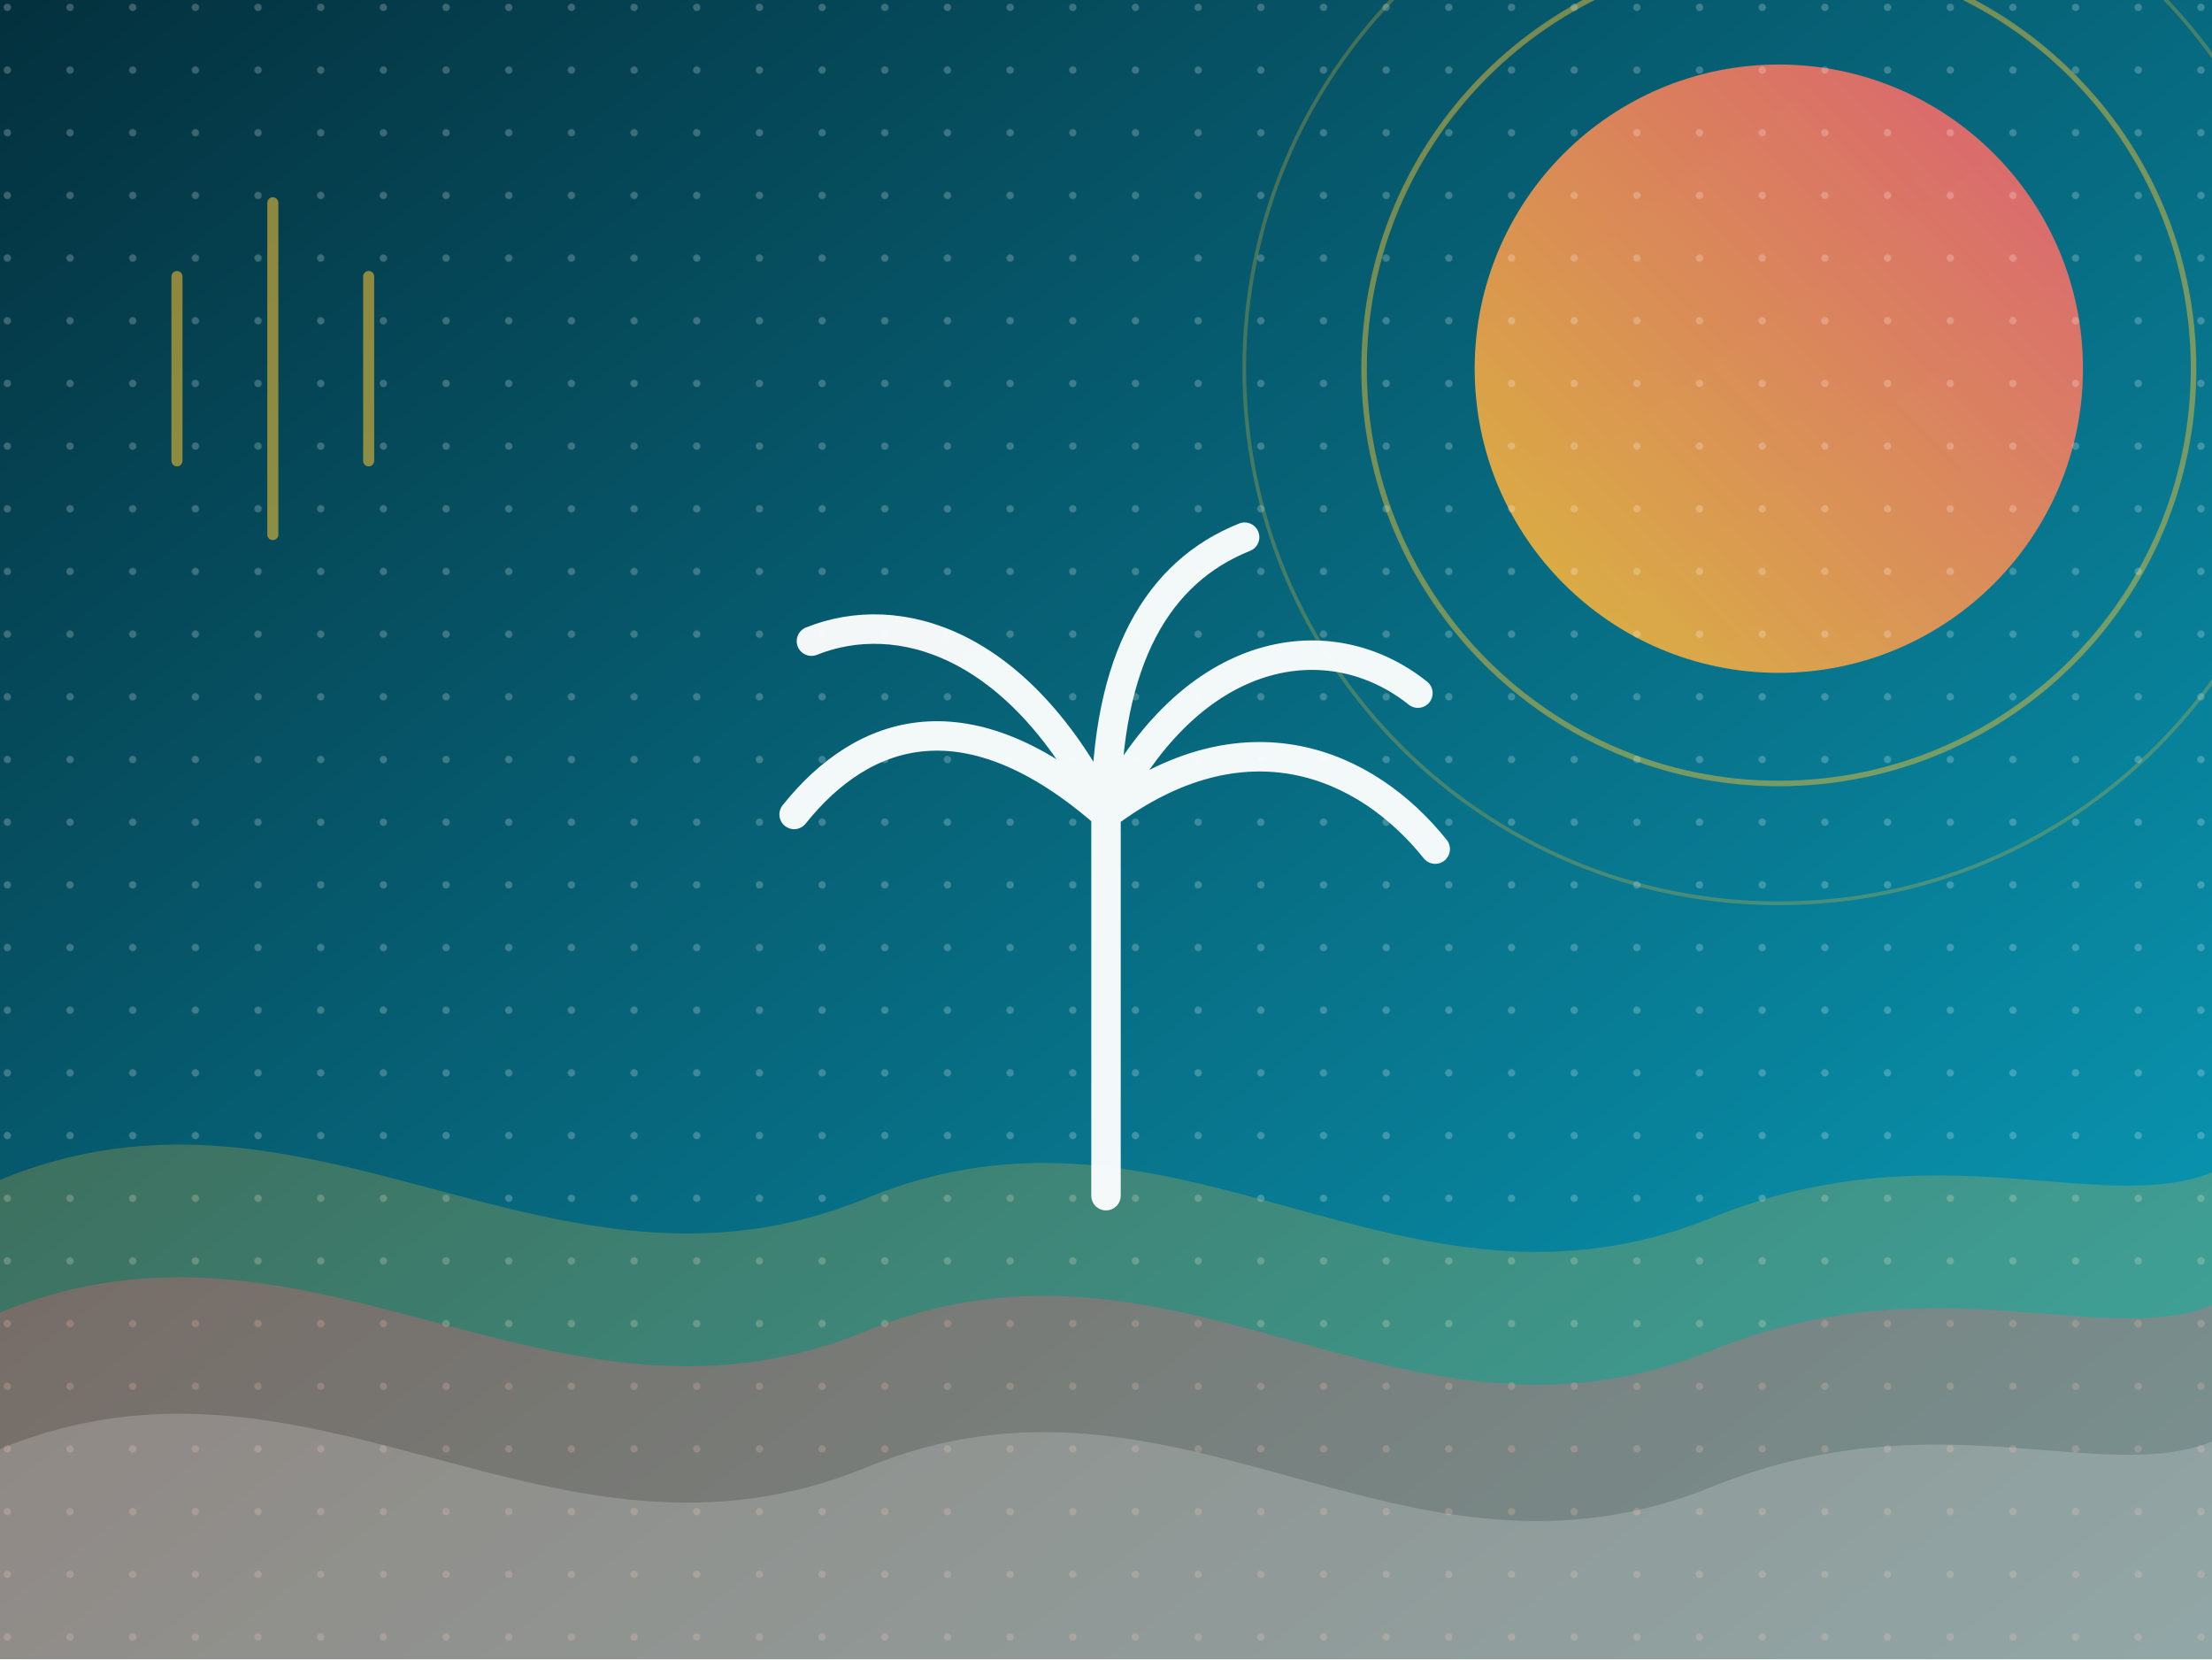
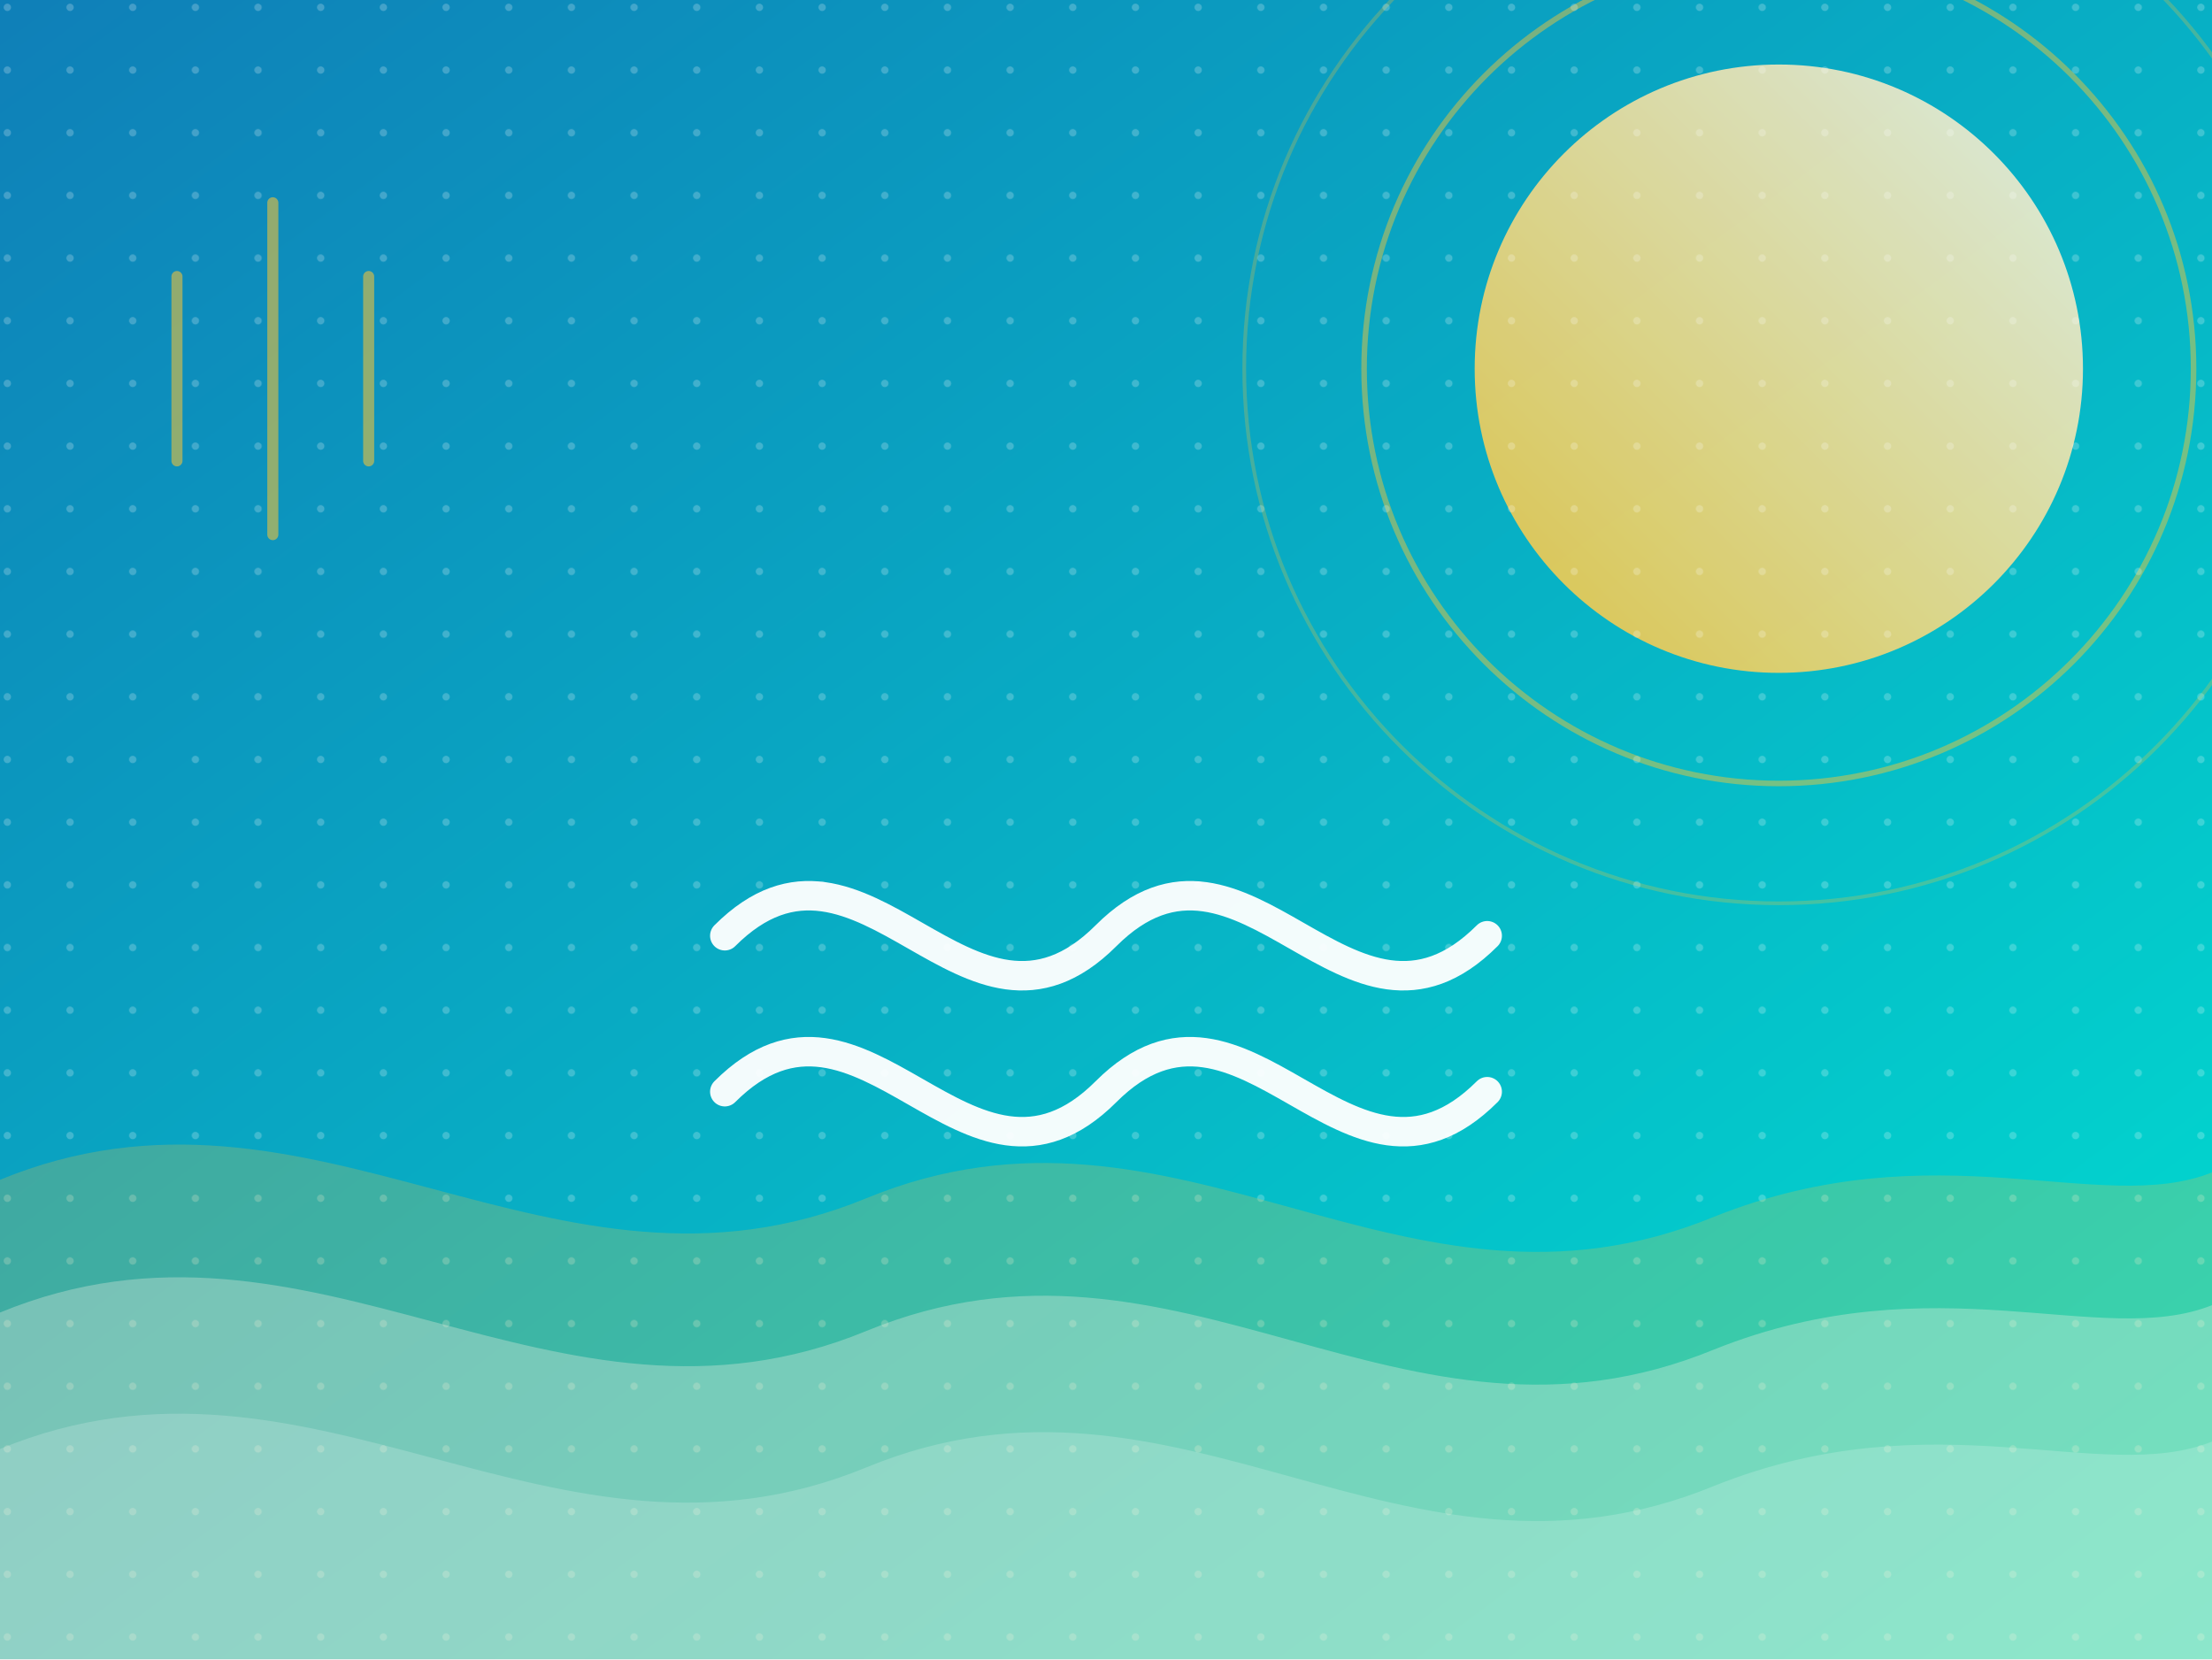
- <svg xmlns="http://www.w3.org/2000/svg" viewBox="0 0 1200 900" width="1200" height="900" role="img" aria-label="hero southbeach">
+ <svg xmlns="http://www.w3.org/2000/svg" viewBox="0 0 1200 900" width="1200" height="900" role="img" aria-label="adv jetski">
  <defs>
    <linearGradient id="g1" x1="0" y1="0" x2="1" y2="1">
-       <stop offset="0" stop-color="#04303d" />
-       <stop offset="1" stop-color="#0aa2c0" />
+       <stop offset="0" stop-color="#0f7fb8" />
+       <stop offset="1" stop-color="#00e0d1" />
    </linearGradient>
    <linearGradient id="g2" x1="0" y1="1" x2="1" y2="0">
      <stop offset="0" stop-color="#ffc531" />
-       <stop offset="1" stop-color="#ff5d73" />
+       <stop offset="1" stop-color="#fff6e9" />
    </linearGradient>
    <pattern id="dots" width="34" height="34" patternUnits="userSpaceOnUse">
      <circle cx="4" cy="4" r="2" fill="#ffffff" opacity=".22" />
    </pattern>
  </defs>
  <rect width="1200" height="900" fill="url(#g1)" />
  <circle cx="965" cy="200" r="165" fill="url(#g2)" opacity=".85" />
  <circle cx="965" cy="200" r="225" fill="none" stroke="#ffc531" stroke-width="3" opacity=".45" />
  <circle cx="965" cy="200" r="290" fill="none" stroke="#ffc531" stroke-width="2" opacity=".25" />
  <rect width="1200" height="900" fill="url(#dots)" />
  <path d="M0 640 C170 570 300 720 470 650 C640 580 760 730 930 660 C1050 612 1140 660 1200 636 L1200 900 L0 900 Z" fill="#ffc531" opacity=".22" />
-   <path d="M0 712 C170 642 300 792 470 722 C640 652 760 802 930 732 C1050 684 1140 732 1200 708 L1200 900 L0 900 Z" fill="#ff5d73" opacity=".3" />
+   <path d="M0 712 C170 642 300 792 470 722 C640 652 760 802 930 732 C1050 684 1140 732 1200 708 L1200 900 L0 900 Z" fill="#fff6e9" opacity=".3" />
  <path d="M0 786 C170 716 300 866 470 796 C640 726 760 876 930 806 C1050 758 1140 806 1200 782 L1200 900 L0 900 Z" fill="#ffffff" opacity=".18" />
  <g transform="translate(365 235) scale(4.7)" fill="none" stroke="#ffffff" stroke-width="3.4" stroke-linecap="round" stroke-linejoin="round" opacity=".95">
-     <path d="M50 88 L50 44 M50 44 C34 30 22 34 14 44 M50 44 C40 24 26 20 16 24 M50 44 C60 24 76 22 86 30 M50 44 C66 32 80 38 88 48 M50 44 C50 26 56 16 66 12" />
+     <path d="M6 58 C22 42 34 74 50 58 C66 42 78 74 94 58 M6 76 C22 60 34 92 50 76 C66 60 78 92 94 76" />
  </g>
  <g stroke="#ffc531" stroke-width="6" stroke-linecap="round" opacity=".55">
    <path d="M96 150 L96 250" />
    <path d="M148 110 L148 290" />
    <path d="M200 150 L200 250" />
  </g>
</svg>
